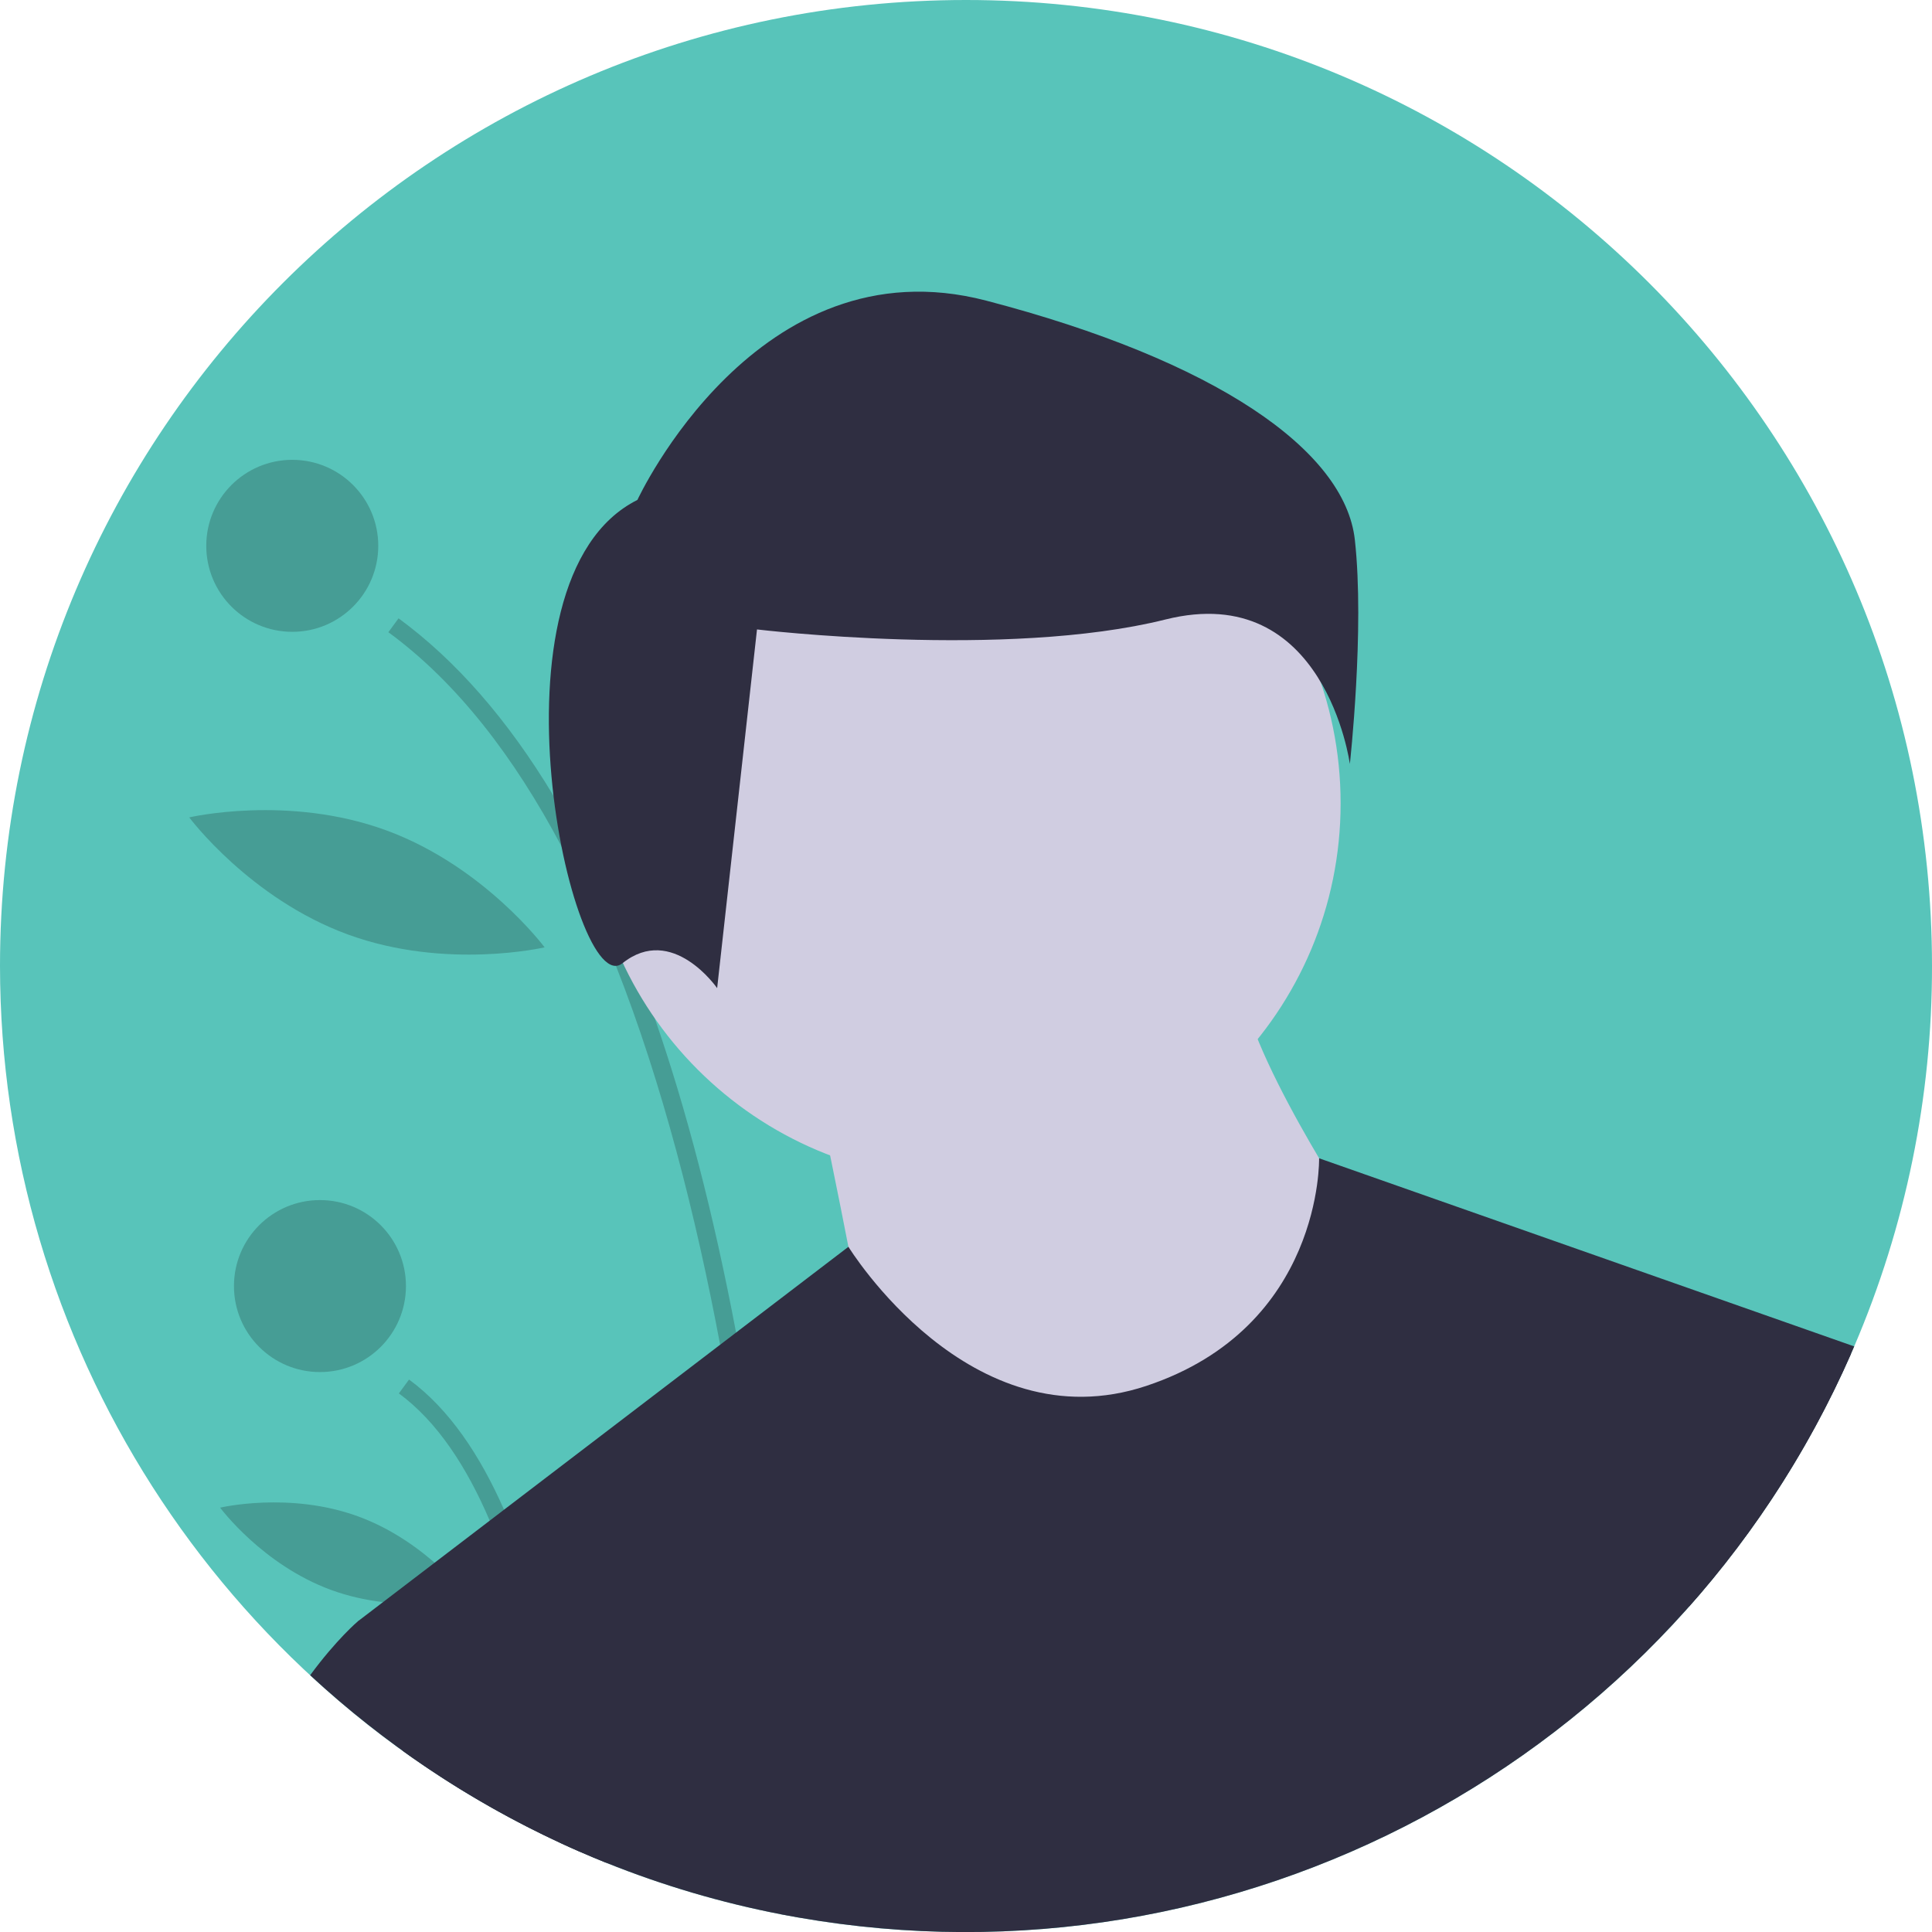
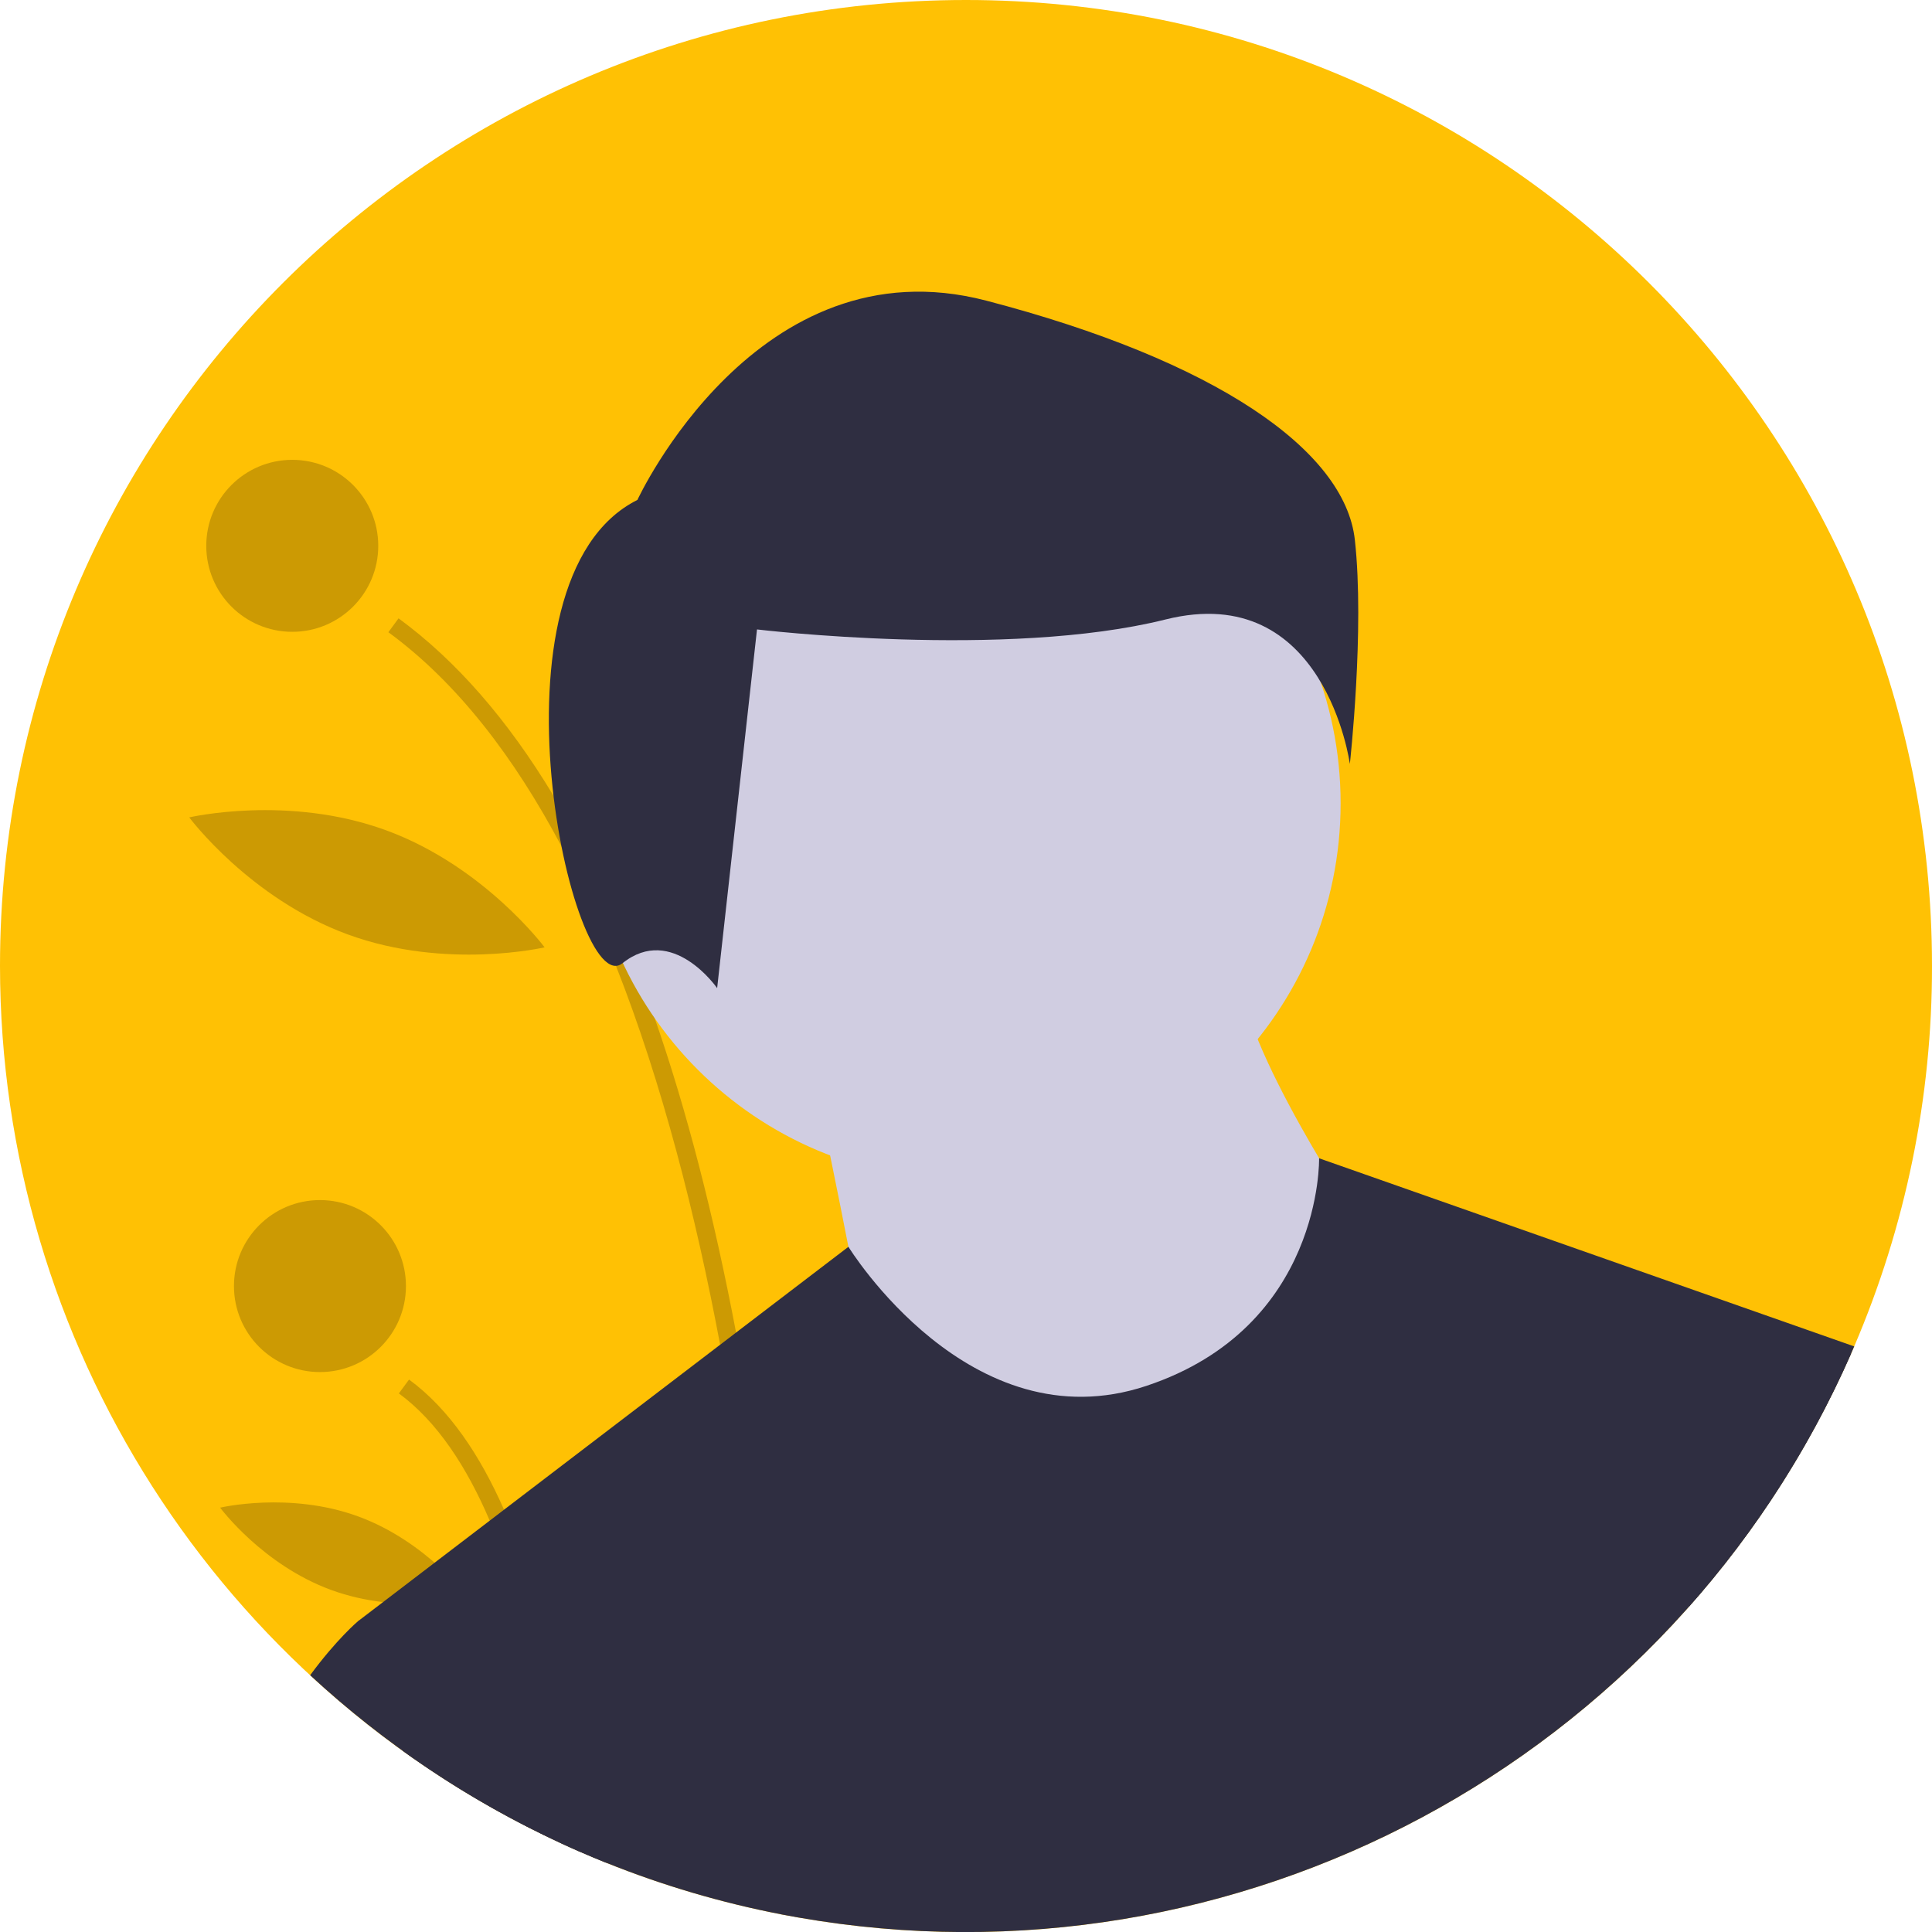
<svg xmlns="http://www.w3.org/2000/svg" id="e59edb86-a3bc-4694-8aac-31e565ca5cfc" data-name="Layer 1" width="676" height="676" viewBox="0 0 676 676">
-   <path d="M938,450a336.852,336.852,0,0,1-27.22,133.1L909.66,585.68A338.559,338.559,0,0,1,541.35,782.93q-3.045-.54-6.08-1.12a334.981,334.981,0,0,1-61.14-18.03q-4.815-1.935-9.56-4.01c-2.16-.94-4.32-1.91-6.46-2.91A338.414,338.414,0,0,1,262,450c0-186.67,151.33-338,338-338S938,263.33,938,450Z" transform="translate(-262 -112)" fill="#58c4ba" />
+   <path d="M938,450a336.852,336.852,0,0,1-27.22,133.1L909.66,585.68A338.559,338.559,0,0,1,541.35,782.93q-3.045-.54-6.08-1.12a334.981,334.981,0,0,1-61.14-18.03q-4.815-1.935-9.56-4.01c-2.16-.94-4.32-1.91-6.46-2.91A338.414,338.414,0,0,1,262,450c0-186.67,151.33-338,338-338S938,263.33,938,450Z" transform="translate(-262 -112)" fill="#ffc104" />
  <path d="M541.35,782.93q-3.045-.54-6.08-1.12c-1.32-38.31-5.85-116.94-21.3-199.29C505.52,537.45,493.79,491.25,477.52,449.95a412.604,412.604,0,0,0-19.07-41.84c-16.44-31.05-36.38-57.19-60.56-74.9l3.56-4.86q30.165,22.11,54.22,62.08,7.215,11.97,13.86,25.54,7.125,14.52,13.59,30.83,4.125,10.38,7.97,21.48,16.74,48.195,28.46,109.98,2.595,13.65,4.94,27.97C536.6,680.2,540.25,748.59,541.35,782.93Z" transform="translate(-262 -112)" opacity="0.2" />
  <path d="M464.57,759.77c-2.16-.94-4.32-1.91-6.46-2.91-2.09-22.7-5.93-50.86-12.95-77.59A254.557,254.557,0,0,0,433.35,644.07c-8.01-18.75-18.38-34.69-31.79-44.52l3.56-4.85c14.04,10.28,24.87,26.53,33.24,45.54,9.43,21.42,15.72,46.35,19.91,70.17C461.38,728.1,463.34,745.19,464.57,759.77Z" transform="translate(-262 -112)" opacity="0.2" />
  <circle cx="102.262" cy="190.982" r="30.089" opacity="0.2" />
  <circle cx="111.951" cy="449.991" r="30.089" opacity="0.2" />
  <path d="M483.714,353.521c-6.38,35.997,7.705,68.592,7.705,68.592s24.43-25.768,30.81-61.766-7.705-68.592-7.705-68.592S490.095,317.524,483.714,353.521Z" transform="translate(-262 -112)" opacity="0.2" />
  <path d="M383.718,438.971c34.335,12.555,68.837,4.498,68.837,4.498s-21.166-28.413-55.501-40.968-68.837-4.498-68.837-4.498S349.383,426.416,383.718,438.971Z" transform="translate(-262 -112)" opacity="0.2" />
  <path d="M377.895,668.333c24.066,8.8,48.283,3.059,48.283,3.059S411.377,651.384,387.311,642.584s-48.283-3.059-48.283-3.059S353.829,659.533,377.895,668.333Z" transform="translate(-262 -112)" opacity="0.2" />
  <circle cx="337.306" cy="281.079" r="131.77" fill="#d0cde1" />
  <path d="M547.833,493.965s16.471,78.239,16.471,86.474,78.239,45.296,78.239,45.296L712.546,613.382,737.253,539.261s-41.178-61.767-41.178-86.474Z" transform="translate(-262 -112)" fill="#d0cde1" />
  <path d="M910.78,583.1,909.66,585.68A338.559,338.559,0,0,1,541.35,782.93q-3.045-.54-6.08-1.12a334.981,334.981,0,0,1-61.14-18.03q-4.815-1.935-9.56-4.01c-2.16-.94-4.32-1.91-6.46-2.91a337.593,337.593,0,0,1-55.25-32.28l-15.62-45.31,8.78-6.7,18.06-13.79,19.27-14.71,5.01-3.83,75.61-57.72,5.58-4.26,39.3-30,.01-.01s42.5,69.25,104.27,48.66,60.42-79.63,60.42-79.63Z" transform="translate(-262 -112)" fill="#2f2e41" />
  <path d="M485.035,286.916s41.837-90.646,122.023-69.728,125.51,52.296,128.996,83.673-1.743,78.443-1.743,78.443-8.716-64.498-64.498-50.552-142.941,3.486-142.941,3.486L512.926,457.748s-15.689-22.661-33.121-8.716S429.253,314.807,485.035,286.916Z" transform="translate(-262 -112)" fill="#2f2e41" />
  <path d="M474.13,763.78q-4.815-1.935-9.56-4.01c-2.16-.94-4.32-1.91-6.46-2.91a338.835,338.835,0,0,1-87.59-58.7c9.19-12.52,16.72-18.89,16.72-18.89h61.77l9.26,31.14Z" transform="translate(-262 -112)" fill="#2f2e41" />
  <path d="M856.67,576.32l52.99,9.36A337.944,337.944,0,0,1,852.9,674.25Z" transform="translate(-262 -112)" fill="#2f2e41" />
</svg>
